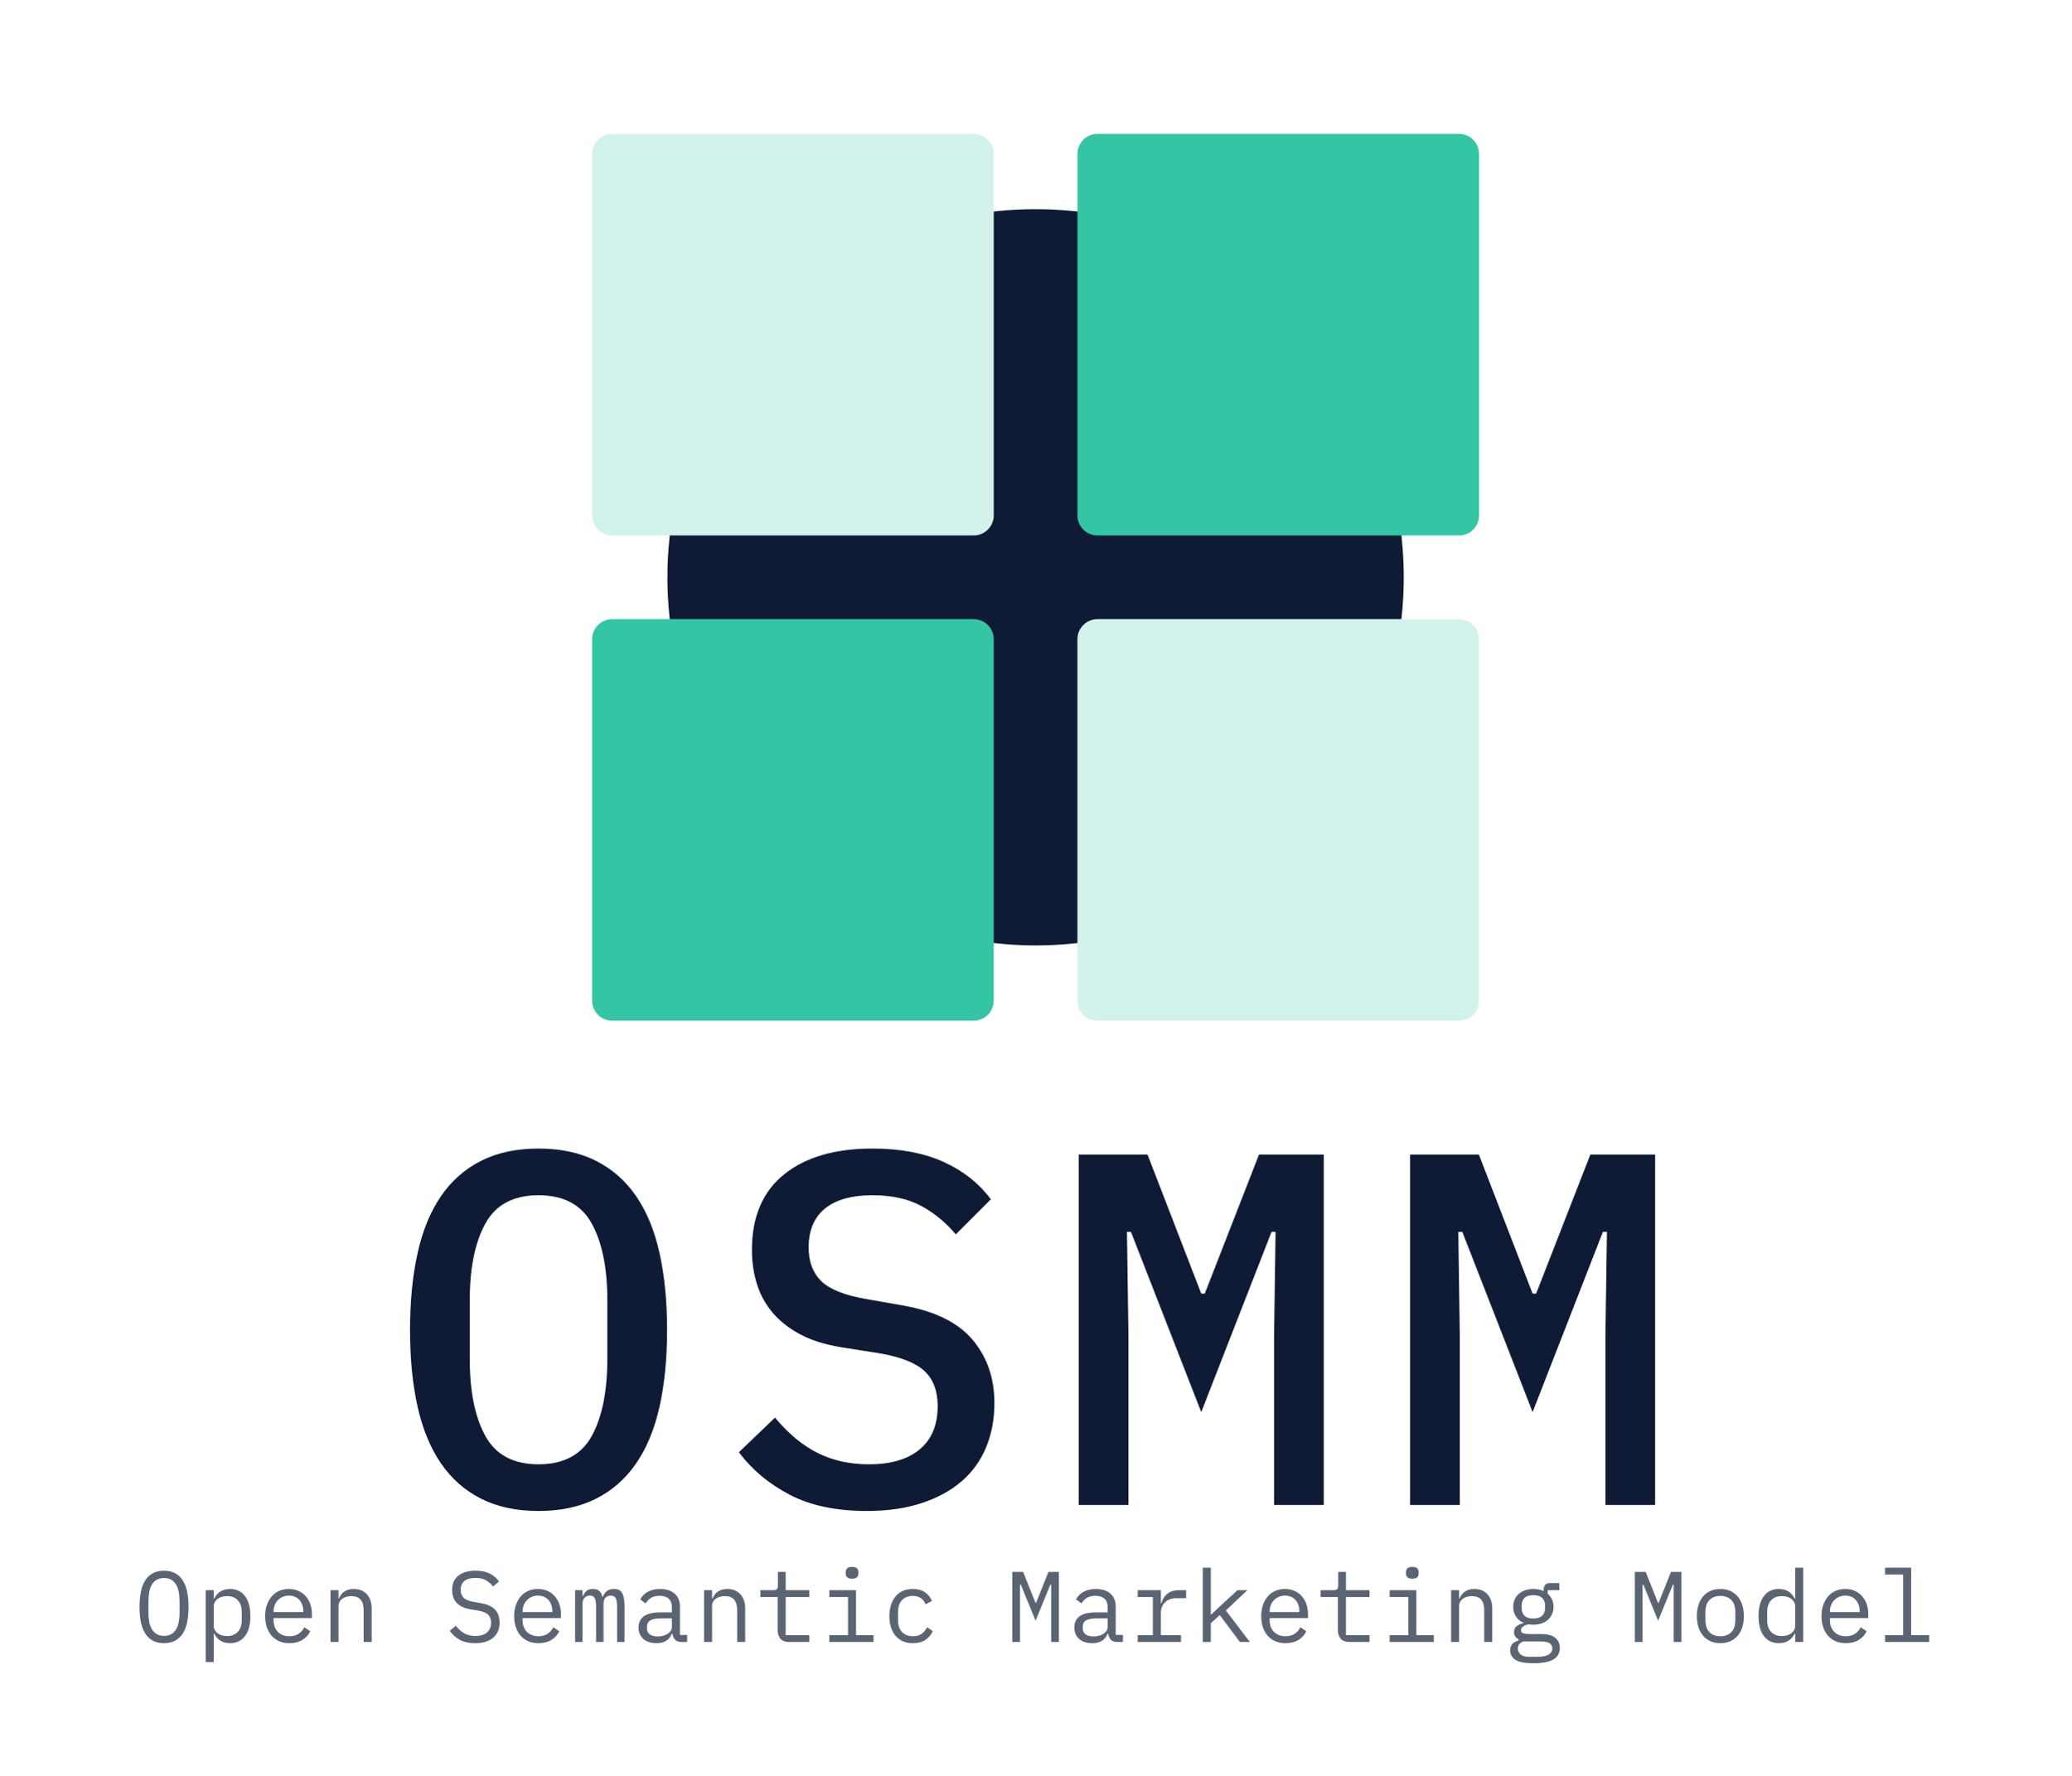
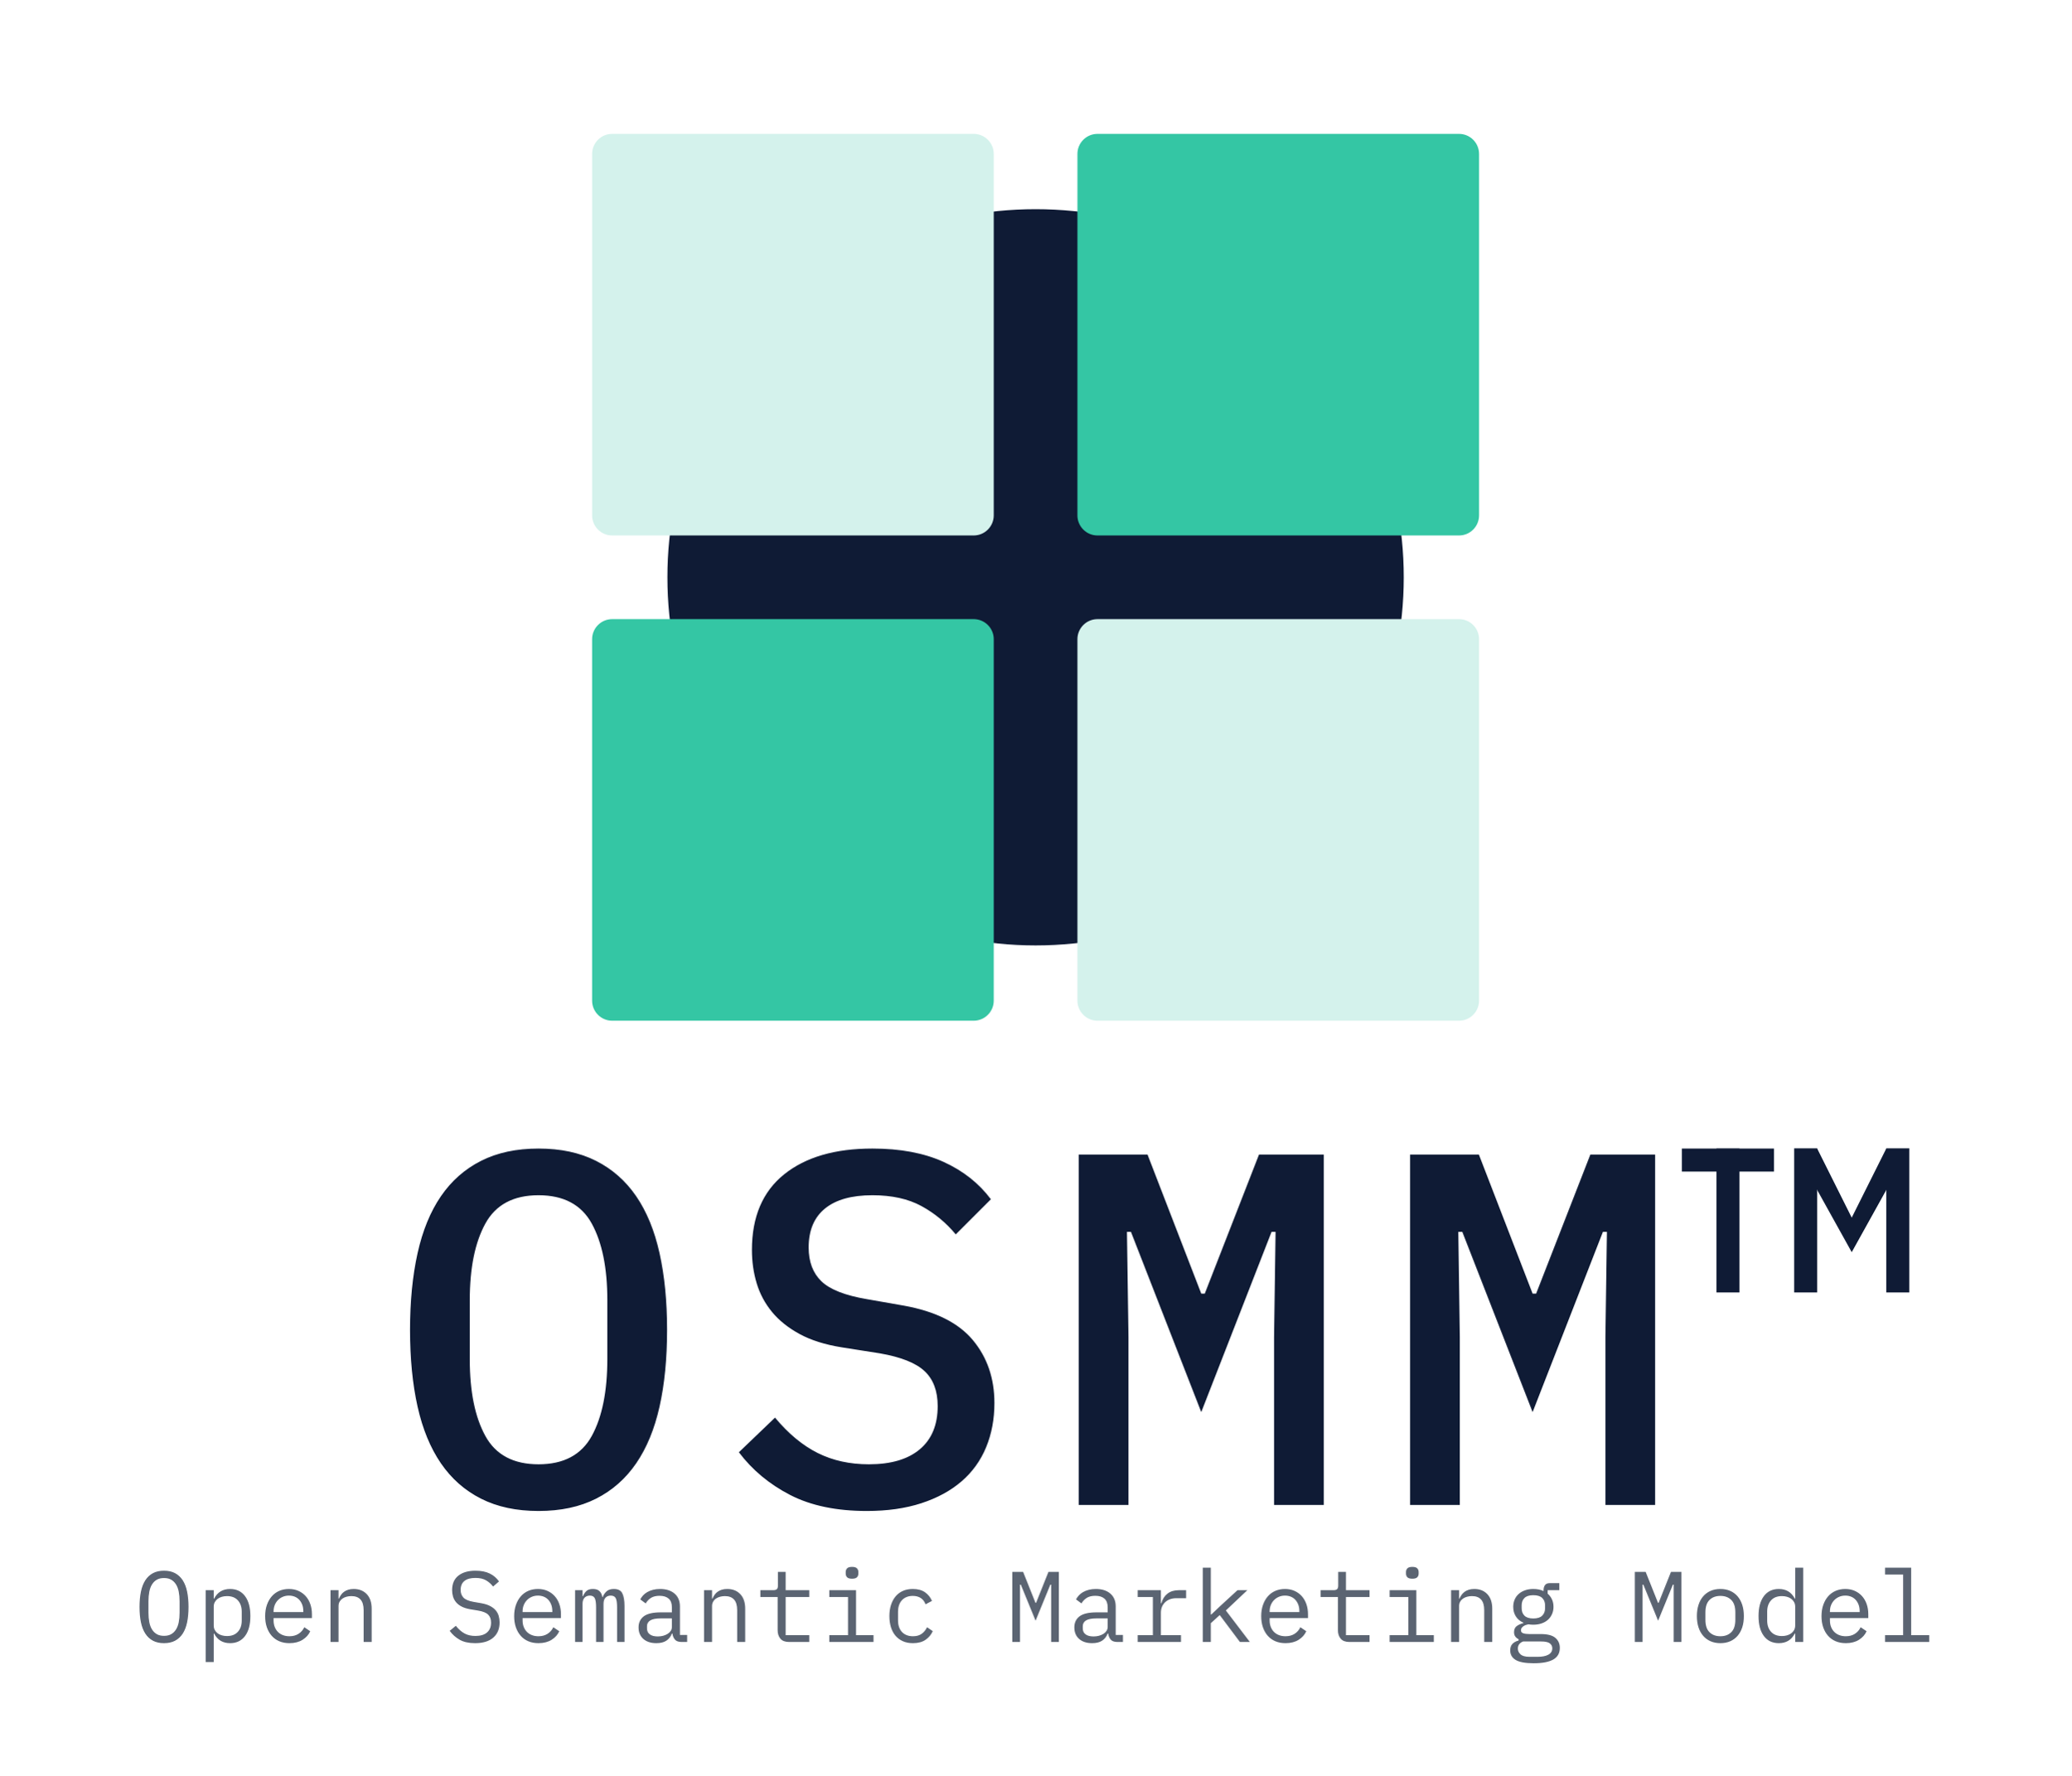
- <svg xmlns="http://www.w3.org/2000/svg" viewBox="0 0 618.8 530.64" role="img" aria-label="OSMM — stacked">
+ <svg xmlns="http://www.w3.org/2000/svg" viewBox="0 0 618.8 530.64" role="img" aria-label="OSMM™ — stacked">
  <circle cx="309.4" cy="172.5" r="110.0" fill="#0f1b35" />
  <rect x="176.9" y="40" width="120" height="120" rx="6" fill="#d4f2ec" />
  <rect x="321.9" y="40" width="120" height="120" rx="6" fill="#34c6a4" />
  <rect x="176.9" y="185" width="120" height="120" rx="6" fill="#34c6a4" />
  <rect x="321.9" y="185" width="120" height="120" rx="6" fill="#d4f2ec" />
  <g transform="translate(115.9,449.7)">
    <path d="M45.0 1.8Q35.1 1.8 27.825 -1.875Q20.55 -5.55 15.825 -12.45Q11.1 -19.35 8.85 -29.4Q6.6 -39.45 6.6 -52.35Q6.6 -65.1 8.85 -75.225Q11.1 -85.35 15.825 -92.25Q20.55 -99.15 27.825 -102.825Q35.1 -106.5 45.0 -106.5Q54.9 -106.5 62.175 -102.825Q69.45 -99.15 74.175 -92.25Q78.9 -85.35 81.15 -75.225Q83.4 -65.1 83.4 -52.35Q83.4 -39.45 81.15 -29.4Q78.9 -19.35 74.175 -12.45Q69.45 -5.55 62.175 -1.875Q54.9 1.8 45.0 1.8ZM45.0 -12.15Q56.25 -12.15 60.9 -20.625Q65.55 -29.1 65.55 -43.65V-61.2Q65.55 -75.6 60.9 -84.075Q56.25 -92.55 45.0 -92.55Q33.75 -92.55 29.1 -84.075Q24.45 -75.6 24.45 -61.2V-43.5Q24.45 -29.1 29.1 -20.625Q33.75 -12.15 45.0 -12.15Z M143.1 1.8Q129.45 1.8 120.15 -3.0Q110.85 -7.8 104.85 -15.75L115.65 -26.1Q121.65 -18.9 128.4 -15.525Q135.15 -12.15 143.7 -12.15Q153.6 -12.15 158.925 -16.65Q164.25 -21.15 164.25 -29.55Q164.25 -36.3 160.35 -39.975Q156.45 -43.65 147.0 -45.3L135.6 -47.1Q128.1 -48.3 123.0 -51.075Q117.9 -53.85 114.75 -57.675Q111.6 -61.5 110.175 -66.225Q108.75 -70.95 108.75 -76.2Q108.75 -91.05 118.35 -98.775Q127.95 -106.5 144.75 -106.5Q157.2 -106.5 165.975 -102.525Q174.75 -98.55 180.15 -91.35L169.65 -80.85Q165.3 -86.1 159.375 -89.325Q153.45 -92.55 144.75 -92.55Q135.45 -92.55 130.575 -88.575Q125.7 -84.6 125.7 -76.95Q125.7 -70.5 129.525 -66.825Q133.35 -63.15 143.1 -61.5L154.2 -59.55Q168.3 -57.0 174.75 -49.275Q181.2 -41.55 181.2 -30.45Q181.2 -23.25 178.725 -17.25Q176.25 -11.25 171.375 -7.05Q166.5 -2.85 159.375 -0.525Q152.25 1.8 143.1 1.8Z M264.75 -50.1 265.2 -81.6H264.0L243.0 -27.75L222.0 -81.6H220.8L221.25 -50.1V0.0H206.4V-104.7H226.95L243.0 -63.15H244.05L260.25 -104.7H279.6V0.0H264.75Z M363.75 -50.1 364.2 -81.6H363.0L342.0 -27.75L321.0 -81.6H319.8L320.25 -50.1V0.0H305.4V-104.7H325.95L342.0 -63.15H343.05L359.25 -104.7H378.6V0.0H363.75Z" fill="#0f1b35" />
  </g>
  <g transform="translate(40.0,490.64)">
    <path d="M9.0 0.36Q7.08 0.36 5.7 -0.375Q4.32 -1.11 3.42 -2.49Q2.52 -3.87 2.1 -5.88Q1.68 -7.89 1.68 -10.47Q1.68 -13.02 2.1 -15.045Q2.52 -17.07 3.42 -18.45Q4.32 -19.83 5.7 -20.565Q7.08 -21.3 9.0 -21.3Q10.92 -21.3 12.3 -20.565Q13.68 -19.83 14.58 -18.45Q15.48 -17.07 15.9 -15.045Q16.32 -13.02 16.32 -10.47Q16.32 -7.89 15.9 -5.88Q15.48 -3.87 14.58 -2.49Q13.68 -1.11 12.3 -0.375Q10.92 0.36 9.0 0.36ZM9.0 -1.83Q10.26 -1.83 11.13 -2.325Q12.0 -2.82 12.57 -3.72Q13.14 -4.62 13.395 -5.895Q13.65 -7.17 13.65 -8.76V-12.18Q13.65 -13.74 13.395 -15.03Q13.14 -16.32 12.57 -17.22Q12.0 -18.12 11.13 -18.615Q10.26 -19.11 9.0 -19.11Q7.74 -19.11 6.87 -18.615Q6.0 -18.12 5.43 -17.22Q4.86 -16.32 4.605 -15.03Q4.35 -13.74 4.35 -12.18V-8.76Q4.35 -7.17 4.605 -5.895Q4.86 -4.62 5.43 -3.72Q6.0 -2.82 6.87 -2.325Q7.74 -1.83 9.0 -1.83Z M21.45 -15.48H23.85V-12.96H23.97Q25.47 -15.84 28.74 -15.84Q31.59 -15.84 33.195 -13.71Q34.8 -11.58 34.8 -7.74Q34.8 -3.9 33.195 -1.77Q31.59 0.36 28.74 0.36Q25.47 0.36 23.97 -2.52H23.85V6.0H21.45ZM27.81 -1.77Q29.91 -1.77 31.065 -3.045Q32.22 -4.32 32.22 -6.42V-9.06Q32.22 -11.16 31.065 -12.435Q29.91 -13.71 27.81 -13.71Q27.0 -13.71 26.28 -13.5Q25.56 -13.29 25.02 -12.885Q24.48 -12.48 24.165 -11.895Q23.85 -11.31 23.85 -10.53V-4.95Q23.85 -4.17 24.165 -3.585Q24.48 -3.0 25.02 -2.595Q25.56 -2.19 26.28 -1.98Q27.0 -1.77 27.81 -1.77Z M46.47 0.36Q44.79 0.36 43.455 -0.21Q42.12 -0.78 41.175 -1.845Q40.23 -2.91 39.72 -4.395Q39.21 -5.88 39.21 -7.71Q39.21 -9.57 39.735 -11.07Q40.26 -12.57 41.19 -13.635Q42.12 -14.7 43.425 -15.27Q44.73 -15.84 46.32 -15.84Q47.88 -15.84 49.155 -15.27Q50.43 -14.7 51.33 -13.695Q52.23 -12.69 52.71 -11.31Q53.19 -9.93 53.19 -8.28V-7.14H41.73V-6.42Q41.73 -5.4 42.06 -4.53Q42.39 -3.66 43.005 -3.03Q43.62 -2.4 44.505 -2.055Q45.39 -1.71 46.47 -1.71Q48.03 -1.71 49.17 -2.43Q50.31 -3.15 50.91 -4.41L52.68 -3.21Q51.99 -1.65 50.385 -0.645Q48.78 0.36 46.47 0.36ZM46.32 -13.86Q45.33 -13.86 44.49 -13.5Q43.65 -13.14 43.035 -12.51Q42.42 -11.88 42.075 -11.025Q41.73 -10.17 41.73 -9.15V-8.94H50.61V-9.27Q50.61 -10.29 50.295 -11.13Q49.98 -11.97 49.425 -12.585Q48.87 -13.2 48.075 -13.53Q47.28 -13.86 46.32 -13.86Z M58.74 0.0V-15.48H61.14V-12.96H61.26Q61.5 -13.53 61.86 -14.055Q62.22 -14.58 62.745 -14.97Q63.27 -15.36 63.99 -15.6Q64.71 -15.84 65.67 -15.84Q68.1 -15.84 69.57 -14.295Q71.04 -12.75 71.04 -9.93V0.0H68.64V-9.51Q68.64 -11.64 67.71 -12.675Q66.78 -13.71 64.98 -13.71Q64.26 -13.71 63.57 -13.53Q62.88 -13.35 62.34 -12.99Q61.8 -12.63 61.47 -12.06Q61.14 -11.49 61.14 -10.74V0.0Z M101.94 0.36Q99.12 0.36 97.32 -0.675Q95.52 -1.71 94.35 -3.33L96.18 -4.83Q97.41 -3.3 98.775 -2.55Q100.14 -1.8 102.03 -1.8Q104.31 -1.8 105.51 -2.85Q106.71 -3.9 106.71 -5.79Q106.71 -7.32 105.84 -8.175Q104.97 -9.03 102.81 -9.39L100.47 -9.78Q98.94 -10.05 97.905 -10.59Q96.87 -11.13 96.24 -11.895Q95.61 -12.66 95.34 -13.575Q95.07 -14.49 95.07 -15.48Q95.07 -18.36 96.96 -19.83Q98.85 -21.3 102.06 -21.3Q104.58 -21.3 106.305 -20.46Q108.03 -19.62 109.08 -18.09L107.31 -16.56Q106.44 -17.7 105.21 -18.42Q103.98 -19.14 102.03 -19.14Q99.9 -19.14 98.76 -18.24Q97.62 -17.34 97.62 -15.54Q97.62 -14.13 98.475 -13.245Q99.33 -12.36 101.55 -11.97L103.8 -11.58Q105.33 -11.31 106.38 -10.77Q107.43 -10.23 108.075 -9.48Q108.72 -8.73 108.99 -7.8Q109.26 -6.87 109.26 -5.85Q109.26 -2.94 107.355 -1.29Q105.45 0.36 101.94 0.36Z M120.87 0.36Q119.19 0.36 117.855 -0.21Q116.52 -0.78 115.575 -1.845Q114.63 -2.91 114.12 -4.395Q113.61 -5.88 113.61 -7.71Q113.61 -9.57 114.135 -11.07Q114.66 -12.57 115.59 -13.635Q116.52 -14.7 117.825 -15.27Q119.13 -15.84 120.72 -15.84Q122.28 -15.84 123.555 -15.27Q124.83 -14.7 125.73 -13.695Q126.63 -12.69 127.11 -11.31Q127.59 -9.93 127.59 -8.28V-7.14H116.13V-6.42Q116.13 -5.4 116.46 -4.53Q116.79 -3.66 117.405 -3.03Q118.02 -2.4 118.905 -2.055Q119.79 -1.71 120.87 -1.71Q122.43 -1.71 123.57 -2.43Q124.71 -3.15 125.31 -4.41L127.08 -3.21Q126.39 -1.65 124.785 -0.645Q123.18 0.36 120.87 0.36ZM120.72 -13.86Q119.73 -13.86 118.89 -13.5Q118.05 -13.14 117.435 -12.51Q116.82 -11.88 116.475 -11.025Q116.13 -10.17 116.13 -9.15V-8.94H125.01V-9.27Q125.01 -10.29 124.695 -11.13Q124.38 -11.97 123.825 -12.585Q123.27 -13.2 122.475 -13.53Q121.68 -13.86 120.72 -13.86Z M131.82 0.0V-15.48H134.04V-13.68H134.16Q134.52 -14.58 135.18 -15.21Q135.84 -15.84 137.13 -15.84Q138.48 -15.84 139.14 -15.165Q139.8 -14.49 139.95 -13.41H140.04Q140.46 -14.46 141.24 -15.15Q142.02 -15.84 143.4 -15.84Q145.29 -15.84 145.935 -14.52Q146.58 -13.2 146.58 -10.74V0.0H144.36V-10.35Q144.36 -12.33 143.955 -13.095Q143.55 -13.86 142.47 -13.86Q141.51 -13.86 140.91 -13.245Q140.31 -12.63 140.31 -11.37V0.0H138.09V-10.35Q138.09 -12.33 137.685 -13.095Q137.28 -13.86 136.23 -13.86Q135.27 -13.86 134.655 -13.245Q134.04 -12.63 134.04 -11.37V0.0Z M163.65 0.0Q162.24 0.0 161.64 -0.72Q161.04 -1.44 160.89 -2.52H160.74Q160.23 -1.17 159.105 -0.405Q157.98 0.36 156.09 0.36Q153.66 0.36 152.22 -0.9Q150.78 -2.16 150.78 -4.35Q150.78 -6.51 152.355 -7.68Q153.93 -8.85 157.44 -8.85H160.74V-10.38Q160.74 -12.09 159.78 -12.945Q158.82 -13.8 157.05 -13.8Q155.49 -13.8 154.5 -13.185Q153.51 -12.57 152.91 -11.52L151.29 -12.72Q151.59 -13.32 152.1 -13.89Q152.61 -14.46 153.36 -14.895Q154.11 -15.33 155.07 -15.585Q156.03 -15.84 157.2 -15.84Q159.93 -15.84 161.535 -14.46Q163.14 -13.08 163.14 -10.62V-2.1H165.3V0.0ZM156.51 -1.65Q157.44 -1.65 158.205 -1.875Q158.97 -2.1 159.54 -2.475Q160.11 -2.85 160.425 -3.375Q160.74 -3.9 160.74 -4.5V-7.05H157.44Q155.28 -7.05 154.29 -6.45Q153.3 -5.85 153.3 -4.71V-4.08Q153.3 -2.88 154.155 -2.265Q155.01 -1.65 156.51 -1.65Z M170.34 0.0V-15.48H172.74V-12.96H172.86Q173.1 -13.53 173.46 -14.055Q173.82 -14.58 174.345 -14.97Q174.87 -15.36 175.59 -15.6Q176.31 -15.84 177.27 -15.84Q179.7 -15.84 181.17 -14.295Q182.64 -12.75 182.64 -9.93V0.0H180.24V-9.51Q180.24 -11.64 179.31 -12.675Q178.38 -13.71 176.58 -13.71Q175.86 -13.71 175.17 -13.53Q174.48 -13.35 173.94 -12.99Q173.4 -12.63 173.07 -12.06Q172.74 -11.49 172.74 -10.74V0.0Z M195.75 0.0Q193.98 0.0 193.155 -0.99Q192.33 -1.98 192.33 -3.54V-13.44H187.17V-15.48H191.01Q191.79 -15.48 192.105 -15.795Q192.42 -16.11 192.42 -16.89V-20.94H194.73V-15.48H201.78V-13.44H194.73V-2.04H201.78V0.0Z M214.56 -18.9Q213.51 -18.9 213.09 -19.335Q212.67 -19.77 212.67 -20.43V-20.91Q212.67 -21.57 213.09 -22.005Q213.51 -22.44 214.56 -22.44Q215.61 -22.44 216.03 -22.005Q216.45 -21.57 216.45 -20.91V-20.43Q216.45 -19.77 216.03 -19.335Q215.61 -18.9 214.56 -18.9ZM207.78 -2.04H213.36V-13.44H207.78V-15.48H215.76V-2.04H220.98V0.0H207.78Z M232.74 0.36Q231.06 0.36 229.755 -0.225Q228.45 -0.81 227.55 -1.86Q226.65 -2.91 226.185 -4.41Q225.72 -5.91 225.72 -7.74Q225.72 -9.57 226.2 -11.07Q226.68 -12.57 227.58 -13.635Q228.48 -14.7 229.77 -15.27Q231.06 -15.84 232.71 -15.84Q234.96 -15.84 236.37 -14.85Q237.78 -13.86 238.44 -12.27L236.52 -11.25Q236.1 -12.45 235.125 -13.11Q234.15 -13.77 232.71 -13.77Q231.66 -13.77 230.835 -13.425Q230.01 -13.08 229.44 -12.45Q228.87 -11.82 228.585 -10.95Q228.3 -10.08 228.3 -9.06V-6.42Q228.3 -5.4 228.585 -4.53Q228.87 -3.66 229.44 -3.03Q230.01 -2.4 230.85 -2.055Q231.69 -1.71 232.77 -1.71Q234.33 -1.71 235.35 -2.43Q236.37 -3.15 236.97 -4.41L238.68 -3.24Q237.99 -1.68 236.535 -0.66Q235.08 0.36 232.74 0.36Z M274.05 -10.5V-17.13H273.81L269.4 -6.36L264.99 -17.13H264.75V-10.5V0.0H262.44V-20.94H265.68L269.37 -11.7H269.55L273.24 -20.94H276.36V0.0H274.05Z M293.85 0.0Q292.44 0.0 291.84 -0.72Q291.24 -1.44 291.09 -2.52H290.94Q290.43 -1.17 289.305 -0.405Q288.18 0.36 286.29 0.36Q283.86 0.36 282.42 -0.9Q280.98 -2.16 280.98 -4.35Q280.98 -6.51 282.555 -7.68Q284.13 -8.85 287.64 -8.85H290.94V-10.38Q290.94 -12.09 289.98 -12.945Q289.02 -13.8 287.25 -13.8Q285.69 -13.8 284.7 -13.185Q283.71 -12.57 283.11 -11.52L281.49 -12.72Q281.79 -13.32 282.3 -13.89Q282.81 -14.46 283.56 -14.895Q284.31 -15.33 285.27 -15.585Q286.23 -15.84 287.4 -15.84Q290.13 -15.84 291.735 -14.46Q293.34 -13.08 293.34 -10.62V-2.1H295.5V0.0ZM286.71 -1.65Q287.64 -1.65 288.405 -1.875Q289.17 -2.1 289.74 -2.475Q290.31 -2.85 290.625 -3.375Q290.94 -3.9 290.94 -4.5V-7.05H287.64Q285.48 -7.05 284.49 -6.45Q283.5 -5.85 283.5 -4.71V-4.08Q283.5 -2.88 284.355 -2.265Q285.21 -1.65 286.71 -1.65Z M299.91 -2.04H304.44V-13.44H299.91V-15.48H306.84V-11.58H306.99Q307.47 -13.41 308.805 -14.445Q310.14 -15.48 312.21 -15.48H314.37V-13.08H311.46Q309.39 -13.08 308.115 -11.88Q306.84 -10.68 306.84 -8.73V-2.04H312.84V0.0H299.91Z M319.35 -22.2H321.75V-8.19H321.87L324.57 -10.74L329.73 -15.48H332.67L326.25 -9.42L333.42 0.0H330.45L324.42 -8.04L321.75 -5.61V0.0H319.35Z M344.07 0.36Q342.39 0.36 341.055 -0.21Q339.72 -0.78 338.775 -1.845Q337.83 -2.91 337.32 -4.395Q336.81 -5.88 336.81 -7.71Q336.81 -9.57 337.335 -11.07Q337.86 -12.57 338.79 -13.635Q339.72 -14.7 341.025 -15.27Q342.33 -15.84 343.92 -15.84Q345.48 -15.84 346.755 -15.27Q348.03 -14.7 348.93 -13.695Q349.83 -12.69 350.31 -11.31Q350.79 -9.93 350.79 -8.28V-7.14H339.33V-6.42Q339.33 -5.4 339.66 -4.53Q339.99 -3.66 340.605 -3.03Q341.22 -2.4 342.105 -2.055Q342.99 -1.71 344.07 -1.71Q345.63 -1.71 346.77 -2.43Q347.91 -3.15 348.51 -4.41L350.28 -3.21Q349.59 -1.65 347.985 -0.645Q346.38 0.36 344.07 0.36ZM343.92 -13.86Q342.93 -13.86 342.09 -13.5Q341.25 -13.14 340.635 -12.51Q340.02 -11.88 339.675 -11.025Q339.33 -10.17 339.33 -9.15V-8.94H348.21V-9.27Q348.21 -10.29 347.895 -11.13Q347.58 -11.97 347.025 -12.585Q346.47 -13.2 345.675 -13.53Q344.88 -13.86 343.92 -13.86Z M363.15 0.0Q361.38 0.0 360.555 -0.99Q359.73 -1.98 359.73 -3.54V-13.44H354.57V-15.48H358.41Q359.19 -15.48 359.505 -15.795Q359.82 -16.11 359.82 -16.89V-20.94H362.13V-15.48H369.18V-13.44H362.13V-2.04H369.18V0.0Z M381.96 -18.9Q380.91 -18.9 380.49 -19.335Q380.07 -19.77 380.07 -20.43V-20.91Q380.07 -21.57 380.49 -22.005Q380.91 -22.44 381.96 -22.44Q383.01 -22.44 383.43 -22.005Q383.85 -21.57 383.85 -20.91V-20.43Q383.85 -19.77 383.43 -19.335Q383.01 -18.9 381.96 -18.9ZM375.18 -2.04H380.76V-13.44H375.18V-15.48H383.16V-2.04H388.38V0.0H375.18Z M393.54 0.0V-15.48H395.94V-12.96H396.06Q396.3 -13.53 396.66 -14.055Q397.02 -14.58 397.545 -14.97Q398.07 -15.36 398.79 -15.6Q399.51 -15.84 400.47 -15.84Q402.9 -15.84 404.37 -14.295Q405.84 -12.75 405.84 -9.93V0.0H403.44V-9.51Q403.44 -11.64 402.51 -12.675Q401.58 -13.71 399.78 -13.71Q399.06 -13.71 398.37 -13.53Q397.68 -13.35 397.14 -12.99Q396.6 -12.63 396.27 -12.06Q395.94 -11.49 395.94 -10.74V0.0Z M426.03 1.77Q426.03 4.11 424.08 5.235Q422.13 6.36 418.23 6.36Q414.48 6.36 412.845 5.37Q411.21 4.38 411.21 2.52Q411.21 1.26 411.87 0.57Q412.53 -0.12 413.73 -0.45V-0.81Q413.07 -1.14 412.71 -1.65Q412.35 -2.16 412.35 -2.94Q412.35 -4.14 413.145 -4.74Q413.94 -5.34 415.14 -5.64V-5.76Q413.7 -6.39 412.905 -7.62Q412.11 -8.85 412.11 -10.5Q412.11 -11.67 412.53 -12.66Q412.95 -13.65 413.745 -14.355Q414.54 -15.06 415.65 -15.45Q416.76 -15.84 418.11 -15.84Q419.85 -15.84 421.17 -15.21V-15.48Q421.17 -16.38 421.59 -16.98Q422.01 -17.58 423.03 -17.58H425.88V-15.48H422.4V-14.43Q423.24 -13.71 423.69 -12.72Q424.14 -11.73 424.14 -10.5Q424.14 -9.33 423.705 -8.34Q423.27 -7.35 422.49 -6.645Q421.71 -5.94 420.585 -5.55Q419.46 -5.16 418.11 -5.16Q417.72 -5.16 417.36 -5.19Q417 -5.22 416.64 -5.28Q416.28 -5.22 415.89 -5.085Q415.5 -4.95 415.17 -4.725Q414.84 -4.5 414.63 -4.2Q414.42 -3.9 414.42 -3.51Q414.42 -2.82 415.11 -2.595Q415.8 -2.37 416.91 -2.37H420.33Q423.33 -2.37 424.68 -1.245Q426.03 -0.12 426.03 1.77ZM423.78 1.89Q423.78 0.96 423.03 0.405Q422.28 -0.15 420.42 -0.15H415.05Q413.49 0.48 413.49 1.95Q413.49 2.97 414.3 3.705Q415.11 4.44 417 4.44H419.34Q421.44 4.44 422.61 3.795Q423.78 3.15 423.78 1.89ZM418.11 -7.02Q419.91 -7.02 420.765 -7.86Q421.62 -8.7 421.62 -10.08V-10.95Q421.62 -12.33 420.765 -13.155Q419.91 -13.98 418.11 -13.98Q416.31 -13.98 415.47 -13.155Q414.63 -12.33 414.63 -10.95V-10.08Q414.63 -8.7 415.47 -7.86Q416.31 -7.02 418.11 -7.02Z M460.05 -10.5V-17.13H459.81L455.4 -6.36L450.99 -17.13H450.75V-10.5V0.0H448.44V-20.94H451.68L455.37 -11.7H455.55L459.24 -20.94H462.36V0.0H460.05Z M474 0.36Q472.38 0.36 471.075 -0.21Q469.77 -0.78 468.855 -1.845Q467.94 -2.91 467.46 -4.395Q466.98 -5.88 466.98 -7.74Q466.98 -9.57 467.46 -11.07Q467.94 -12.57 468.855 -13.635Q469.77 -14.7 471.075 -15.27Q472.38 -15.84 474 -15.84Q475.62 -15.84 476.925 -15.27Q478.23 -14.7 479.145 -13.635Q480.06 -12.57 480.54 -11.07Q481.02 -9.57 481.02 -7.74Q481.02 -5.88 480.54 -4.395Q480.06 -2.91 479.145 -1.845Q478.23 -0.78 476.925 -0.21Q475.62 0.36 474 0.36ZM474 -1.71Q476.01 -1.71 477.24 -2.91Q478.47 -4.11 478.47 -6.63V-8.85Q478.47 -11.37 477.24 -12.57Q476.01 -13.77 474 -13.77Q471.99 -13.77 470.76 -12.57Q469.53 -11.37 469.53 -8.85V-6.63Q469.53 -4.11 470.76 -2.91Q471.99 -1.71 474 -1.71Z M496.35 -2.52H496.23Q494.73 0.36 491.46 0.36Q488.61 0.36 487.005 -1.77Q485.4 -3.9 485.4 -7.74Q485.4 -11.58 487.005 -13.71Q488.61 -15.84 491.46 -15.84Q494.73 -15.84 496.23 -12.96H496.35V-22.2H498.75V0.0H496.35ZM492.39 -1.77Q493.2 -1.77 493.92 -1.98Q494.64 -2.19 495.18 -2.595Q495.72 -3.0 496.035 -3.585Q496.35 -4.17 496.35 -4.95V-10.53Q496.35 -11.31 496.035 -11.895Q495.72 -12.48 495.18 -12.885Q494.64 -13.29 493.92 -13.5Q493.2 -13.71 492.39 -13.71Q490.29 -13.71 489.135 -12.435Q487.98 -11.16 487.98 -9.06V-6.42Q487.98 -4.32 489.135 -3.045Q490.29 -1.77 492.39 -1.77Z M511.47 0.36Q509.79 0.36 508.455 -0.21Q507.12 -0.78 506.175 -1.845Q505.23 -2.91 504.72 -4.395Q504.21 -5.88 504.21 -7.71Q504.21 -9.57 504.735 -11.07Q505.26 -12.57 506.19 -13.635Q507.12 -14.7 508.425 -15.27Q509.73 -15.84 511.32 -15.84Q512.88 -15.84 514.155 -15.27Q515.43 -14.7 516.33 -13.695Q517.23 -12.69 517.71 -11.31Q518.19 -9.93 518.19 -8.28V-7.14H506.73V-6.42Q506.73 -5.4 507.06 -4.53Q507.39 -3.66 508.005 -3.03Q508.62 -2.4 509.505 -2.055Q510.39 -1.71 511.47 -1.71Q513.03 -1.71 514.17 -2.43Q515.31 -3.15 515.91 -4.41L517.68 -3.21Q516.99 -1.65 515.385 -0.645Q513.78 0.36 511.47 0.36ZM511.32 -13.86Q510.33 -13.86 509.49 -13.5Q508.65 -13.14 508.035 -12.51Q507.42 -11.88 507.075 -11.025Q506.73 -10.17 506.73 -9.15V-8.94H515.61V-9.27Q515.61 -10.29 515.295 -11.13Q514.98 -11.97 514.425 -12.585Q513.87 -13.2 513.075 -13.53Q512.28 -13.86 511.32 -13.86Z M523.2 -2.04H528.6V-20.16H523.2V-22.2H531V-2.04H536.4V0.0H523.2Z" fill="#5b6472" />
  </g>
+   <g transform="translate(502.5,343.2) scale(0.43)" fill="#0f1b35" aria-hidden="true">
+     <rect x="0" y="0" width="64" height="16" />
+     <rect x="24" y="0" width="16" height="100" />
+     <rect x="78" y="0" width="16" height="100" />
+     <rect x="142" y="0" width="16" height="100" />
+     <path d="M78 0L94 0L118 48L142 0L158 0L118 72Z" />
+   </g>
</svg>
